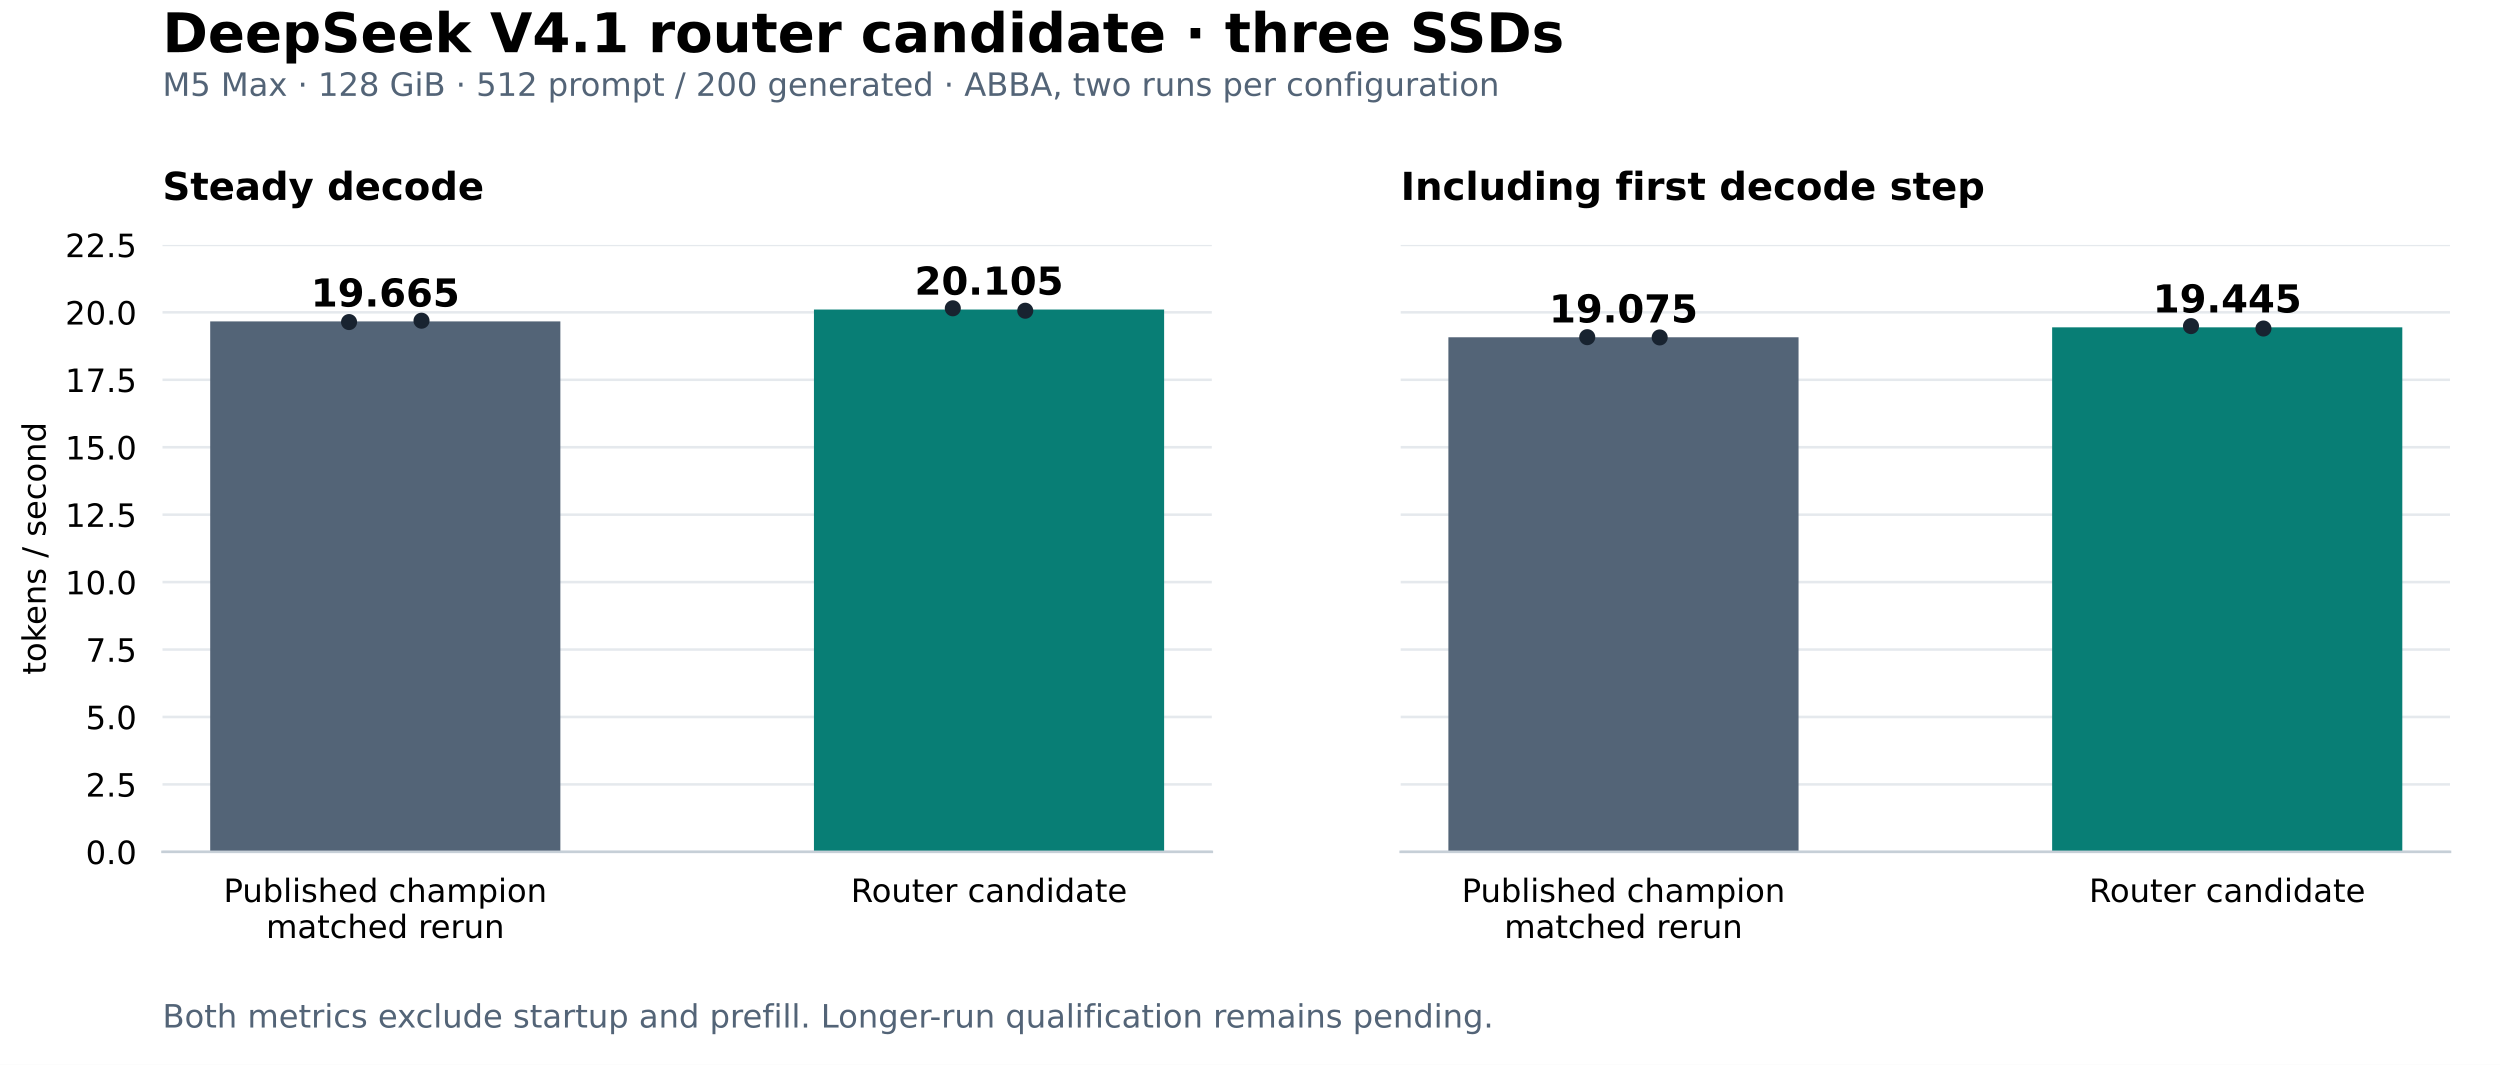
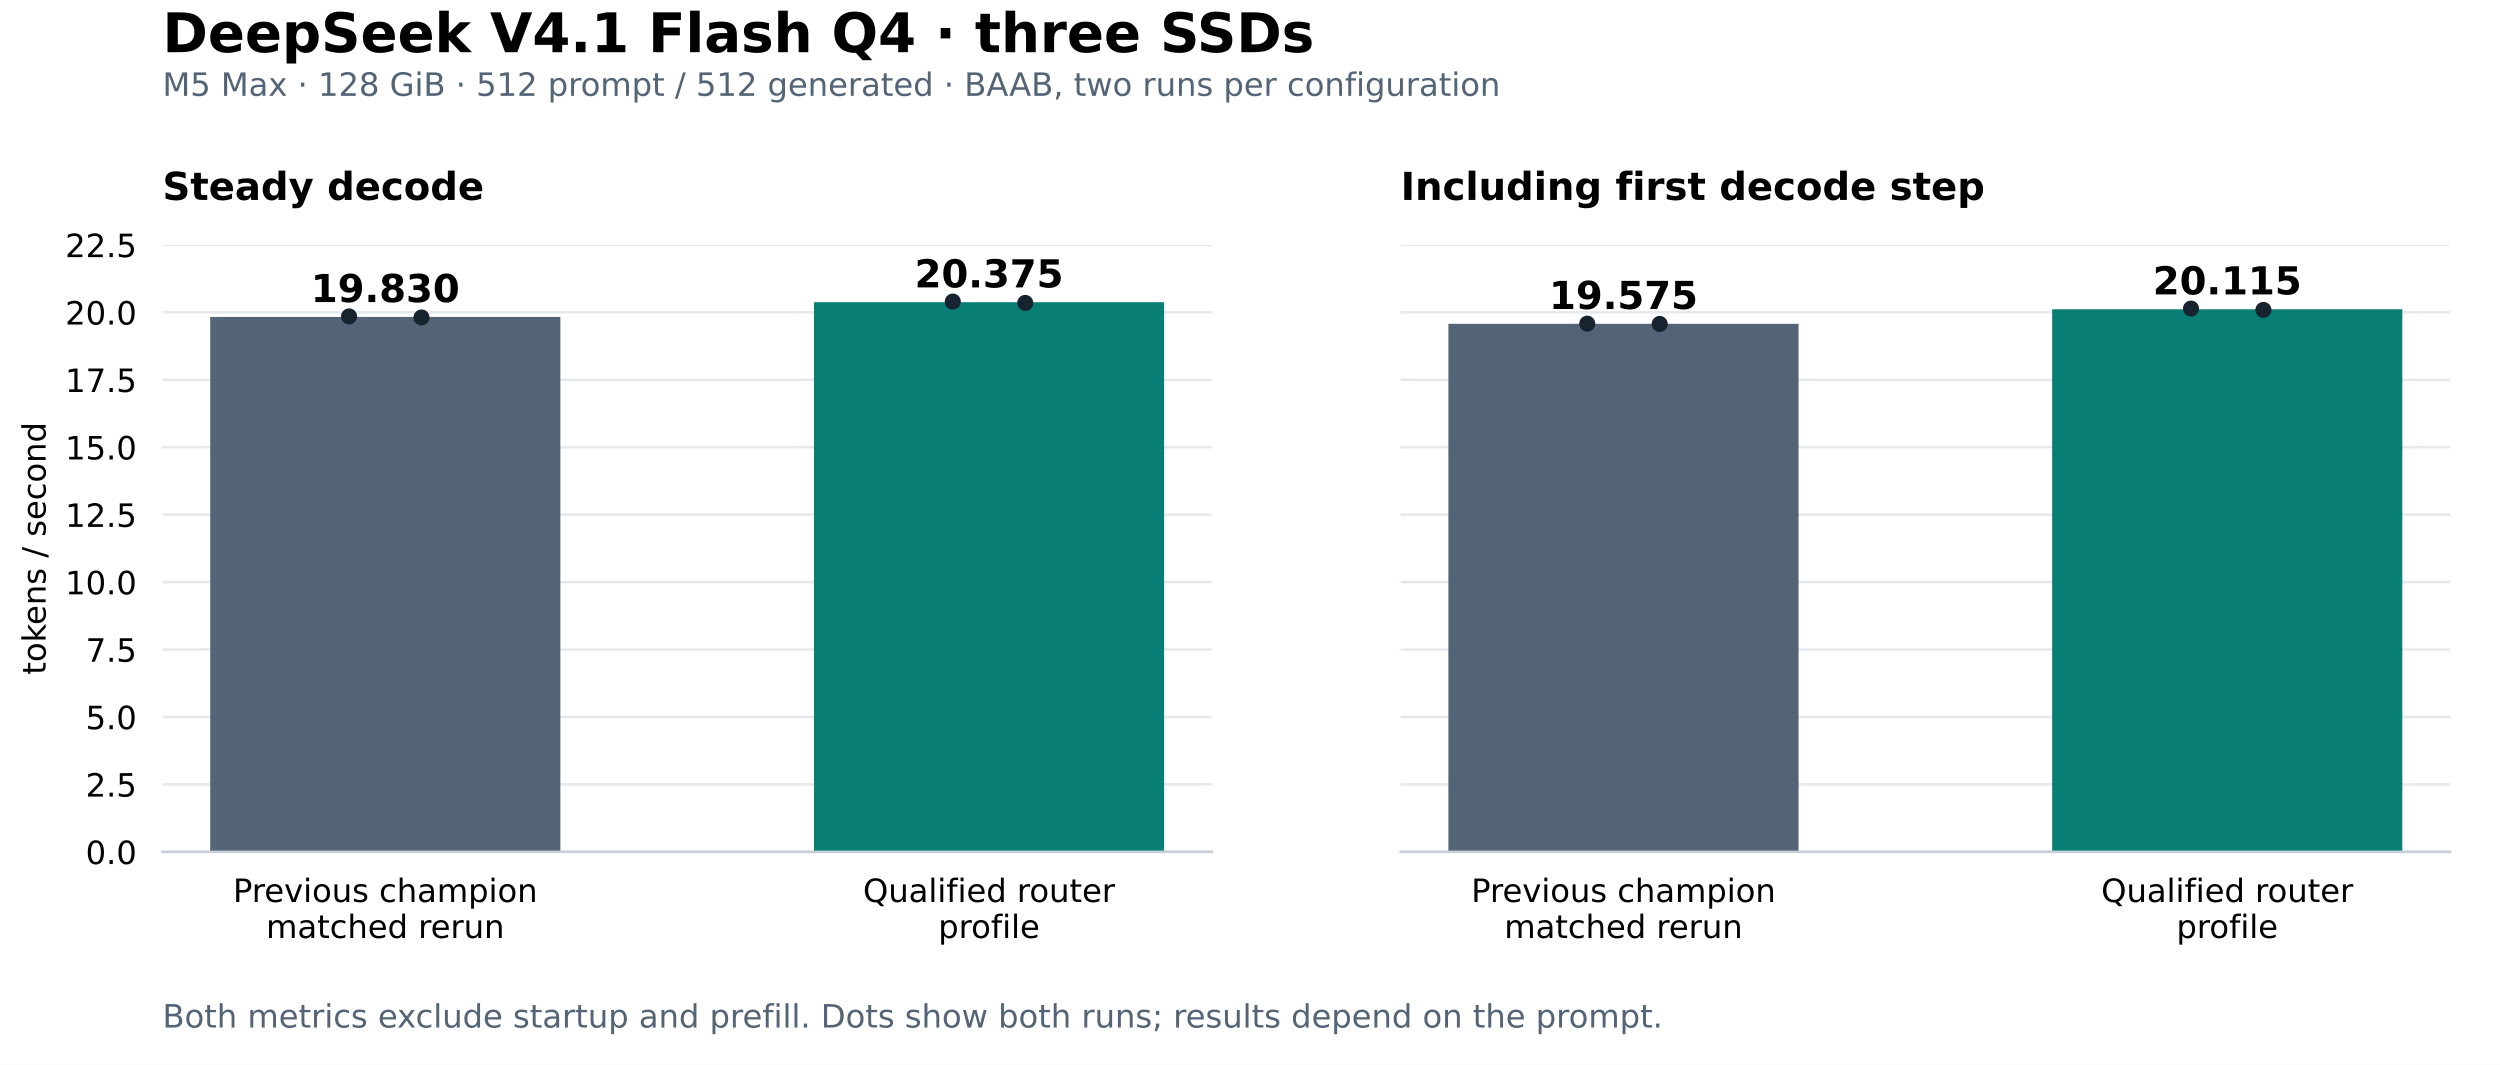
<svg xmlns="http://www.w3.org/2000/svg" xmlns:xlink="http://www.w3.org/1999/xlink" width="777.6pt" height="331.2pt" viewBox="0 0 777.6 331.2" version="1.1">
  <defs>
    <style type="text/css">*{stroke-linejoin: round; stroke-linecap: butt}</style>
  </defs>
  <g id="figure_1">
    <g id="patch_1">
      <path d="M 0 331.2 L 777.6 331.2 L 777.6 0 L 0 0 z " style="fill: #ffffff" />
    </g>
    <g id="axes_1">
      <g id="patch_2">
        <path d="M 50.544 264.96 L 376.922 264.96 L 376.922 76.176 L 50.544 76.176 z " style="fill: #ffffff" />
      </g>
      <g id="matplotlib.axis_1">
        <g id="xtick_1">
          <g id="line2d_1" />
          <g id="text_1">
-             <text style="font-size: 10px; font-family: 'DejaVu Sans'" transform="translate(69.53282 280.5584)">Published champion</text>
+             <text style="font-size: 10px; font-family: 'DejaVu Sans'" transform="translate(72.47735 280.5584)">Previous champion</text>
            <text style="font-size: 10px; font-family: 'DejaVu Sans'" transform="translate(82.77345 291.7563)">matched rerun</text>
          </g>
        </g>
        <g id="xtick_2">
          <g id="line2d_2" />
          <g id="text_2">
-             <text style="font-size: 10px; font-family: 'DejaVu Sans'; text-anchor: middle" x="307.628" y="280.558" transform="rotate(-0 307.6277 280.5584)">Router candidate</text>
+             <text style="font-size: 10px; font-family: 'DejaVu Sans'" transform="translate(268.4285 280.5584)">Qualified router</text>
+             <text style="font-size: 10px; font-family: 'DejaVu Sans'" transform="translate(291.8363 291.7563)">profile</text>
          </g>
        </g>
      </g>
      <g id="matplotlib.axis_2">
        <g id="ytick_1">
          <g id="line2d_3">
-             <path d="M 50.544 264.96 L 376.922 264.96 " clip-path="url(#pcc8dcd302e)" style="fill: none; stroke: #e5e9ed; stroke-width: 0.8; stroke-linecap: square" />
+             <path d="M 50.544 264.96 L 376.922 264.96 " clip-path="url(#p3f1e934dab)" style="fill: none; stroke: #e5e9ed; stroke-width: 0.8; stroke-linecap: square" />
          </g>
          <g id="line2d_4" />
          <g id="text_3">
            <text style="font-size: 10px; font-family: 'DejaVu Sans'; text-anchor: end" x="42.544" y="268.759" transform="rotate(-0 42.544 268.7592)">0.0</text>
          </g>
        </g>
        <g id="ytick_2">
          <g id="line2d_5">
-             <path d="M 50.544 243.984 L 376.922 243.984 " clip-path="url(#pcc8dcd302e)" style="fill: none; stroke: #e5e9ed; stroke-width: 0.8; stroke-linecap: square" />
+             <path d="M 50.544 243.984 L 376.922 243.984 " clip-path="url(#p3f1e934dab)" style="fill: none; stroke: #e5e9ed; stroke-width: 0.8; stroke-linecap: square" />
          </g>
          <g id="line2d_6" />
          <g id="text_4">
            <text style="font-size: 10px; font-family: 'DejaVu Sans'; text-anchor: end" x="42.544" y="247.783" transform="rotate(-0 42.544 247.7832)">2.5</text>
          </g>
        </g>
        <g id="ytick_3">
          <g id="line2d_7">
-             <path d="M 50.544 223.008 L 376.922 223.008 " clip-path="url(#pcc8dcd302e)" style="fill: none; stroke: #e5e9ed; stroke-width: 0.8; stroke-linecap: square" />
+             <path d="M 50.544 223.008 L 376.922 223.008 " clip-path="url(#p3f1e934dab)" style="fill: none; stroke: #e5e9ed; stroke-width: 0.8; stroke-linecap: square" />
          </g>
          <g id="line2d_8" />
          <g id="text_5">
            <text style="font-size: 10px; font-family: 'DejaVu Sans'; text-anchor: end" x="42.544" y="226.807" transform="rotate(-0 42.544 226.8072)">5.0</text>
          </g>
        </g>
        <g id="ytick_4">
          <g id="line2d_9">
-             <path d="M 50.544 202.032 L 376.922 202.032 " clip-path="url(#pcc8dcd302e)" style="fill: none; stroke: #e5e9ed; stroke-width: 0.8; stroke-linecap: square" />
+             <path d="M 50.544 202.032 L 376.922 202.032 " clip-path="url(#p3f1e934dab)" style="fill: none; stroke: #e5e9ed; stroke-width: 0.8; stroke-linecap: square" />
          </g>
          <g id="line2d_10" />
          <g id="text_6">
            <text style="font-size: 10px; font-family: 'DejaVu Sans'; text-anchor: end" x="42.544" y="205.831" transform="rotate(-0 42.544 205.8312)">7.5</text>
          </g>
        </g>
        <g id="ytick_5">
          <g id="line2d_11">
-             <path d="M 50.544 181.056 L 376.922 181.056 " clip-path="url(#pcc8dcd302e)" style="fill: none; stroke: #e5e9ed; stroke-width: 0.8; stroke-linecap: square" />
+             <path d="M 50.544 181.056 L 376.922 181.056 " clip-path="url(#p3f1e934dab)" style="fill: none; stroke: #e5e9ed; stroke-width: 0.8; stroke-linecap: square" />
          </g>
          <g id="line2d_12" />
          <g id="text_7">
            <text style="font-size: 10px; font-family: 'DejaVu Sans'; text-anchor: end" x="42.544" y="184.855" transform="rotate(-0 42.544 184.8552)">10.0</text>
          </g>
        </g>
        <g id="ytick_6">
          <g id="line2d_13">
-             <path d="M 50.544 160.08 L 376.922 160.08 " clip-path="url(#pcc8dcd302e)" style="fill: none; stroke: #e5e9ed; stroke-width: 0.8; stroke-linecap: square" />
+             <path d="M 50.544 160.08 L 376.922 160.08 " clip-path="url(#p3f1e934dab)" style="fill: none; stroke: #e5e9ed; stroke-width: 0.8; stroke-linecap: square" />
          </g>
          <g id="line2d_14" />
          <g id="text_8">
            <text style="font-size: 10px; font-family: 'DejaVu Sans'; text-anchor: end" x="42.544" y="163.879" transform="rotate(-0 42.544 163.8792)">12.5</text>
          </g>
        </g>
        <g id="ytick_7">
          <g id="line2d_15">
-             <path d="M 50.544 139.104 L 376.922 139.104 " clip-path="url(#pcc8dcd302e)" style="fill: none; stroke: #e5e9ed; stroke-width: 0.8; stroke-linecap: square" />
+             <path d="M 50.544 139.104 L 376.922 139.104 " clip-path="url(#p3f1e934dab)" style="fill: none; stroke: #e5e9ed; stroke-width: 0.8; stroke-linecap: square" />
          </g>
          <g id="line2d_16" />
          <g id="text_9">
            <text style="font-size: 10px; font-family: 'DejaVu Sans'; text-anchor: end" x="42.544" y="142.903" transform="rotate(-0 42.544 142.9032)">15.0</text>
          </g>
        </g>
        <g id="ytick_8">
          <g id="line2d_17">
-             <path d="M 50.544 118.128 L 376.922 118.128 " clip-path="url(#pcc8dcd302e)" style="fill: none; stroke: #e5e9ed; stroke-width: 0.8; stroke-linecap: square" />
+             <path d="M 50.544 118.128 L 376.922 118.128 " clip-path="url(#p3f1e934dab)" style="fill: none; stroke: #e5e9ed; stroke-width: 0.8; stroke-linecap: square" />
          </g>
          <g id="line2d_18" />
          <g id="text_10">
            <text style="font-size: 10px; font-family: 'DejaVu Sans'; text-anchor: end" x="42.544" y="121.927" transform="rotate(-0 42.544 121.9272)">17.5</text>
          </g>
        </g>
        <g id="ytick_9">
          <g id="line2d_19">
-             <path d="M 50.544 97.152 L 376.922 97.152 " clip-path="url(#pcc8dcd302e)" style="fill: none; stroke: #e5e9ed; stroke-width: 0.8; stroke-linecap: square" />
+             <path d="M 50.544 97.152 L 376.922 97.152 " clip-path="url(#p3f1e934dab)" style="fill: none; stroke: #e5e9ed; stroke-width: 0.8; stroke-linecap: square" />
          </g>
          <g id="line2d_20" />
          <g id="text_11">
            <text style="font-size: 10px; font-family: 'DejaVu Sans'; text-anchor: end" x="42.544" y="100.951" transform="rotate(-0 42.544 100.9512)">20.0</text>
          </g>
        </g>
        <g id="ytick_10">
          <g id="line2d_21">
-             <path d="M 50.544 76.176 L 376.922 76.176 " clip-path="url(#pcc8dcd302e)" style="fill: none; stroke: #e5e9ed; stroke-width: 0.8; stroke-linecap: square" />
+             <path d="M 50.544 76.176 L 376.922 76.176 " clip-path="url(#p3f1e934dab)" style="fill: none; stroke: #e5e9ed; stroke-width: 0.8; stroke-linecap: square" />
          </g>
          <g id="line2d_22" />
          <g id="text_12">
            <text style="font-size: 10px; font-family: 'DejaVu Sans'; text-anchor: end" x="42.544" y="79.975" transform="rotate(-0 42.544 79.97522)">22.5</text>
          </g>
        </g>
        <g id="text_13">
          <text style="font-size: 10px; font-family: 'DejaVu Sans'; text-anchor: middle" x="14.199" y="170.568" transform="rotate(-90 14.19869 170.568)">tokens / second</text>
        </g>
      </g>
      <g id="patch_3">
-         <path d="M 65.379 264.96 L 174.297 264.96 L 174.297 99.963 L 65.379 99.963 z " clip-path="url(#pcc8dcd302e)" style="fill: #536477" />
+         <path d="M 65.379 264.96 L 174.297 264.96 L 174.297 98.578 L 65.379 98.578 z " clip-path="url(#p3f1e934dab)" style="fill: #536477" />
      </g>
      <g id="patch_4">
-         <path d="M 253.169 264.96 L 362.087 264.96 L 362.087 96.271 L 253.169 96.271 z " clip-path="url(#pcc8dcd302e)" style="fill: #087e75" />
+         <path d="M 253.169 264.96 L 362.087 264.96 L 362.087 94.006 L 253.169 94.006 z " clip-path="url(#p3f1e934dab)" style="fill: #087e75" />
      </g>
      <g id="patch_5">
        <path d="M 50.544 264.96 L 376.922 264.96 " style="fill: none; stroke: #c6cfd7; stroke-width: 0.8; stroke-linejoin: miter; stroke-linecap: square" />
      </g>
      <g id="line2d_23">
        <defs>
-           <path id="m24fc0e2b99" d="M 0 2 C 0.53 2 1.039 1.789 1.414 1.414 C 1.789 1.039 2 0.53 2 0 C 2 -0.53 1.789 -1.039 1.414 -1.414 C 1.039 -1.789 0.53 -2 0 -2 C -0.53 -2 -1.039 -1.789 -1.414 -1.414 C -1.789 -1.039 -2 -0.53 -2 0 C -2 0.53 -1.789 1.039 -1.414 1.414 C -1.039 1.789 -0.53 2 0 2 z " style="stroke: #182330" />
+           <path id="mfba9c3b844" d="M 0 2 C 0.53 2 1.039 1.789 1.414 1.414 C 1.789 1.039 2 0.53 2 0 C 2 -0.53 1.789 -1.039 1.414 -1.414 C 1.039 -1.789 0.53 -2 0 -2 C -0.53 -2 -1.039 -1.789 -1.414 -1.414 C -1.789 -1.039 -2 -0.53 -2 0 C -2 0.53 -1.789 1.039 -1.414 1.414 C -1.039 1.789 -0.53 2 0 2 z " style="stroke: #182330" />
        </defs>
-         <g clip-path="url(#pcc8dcd302e)">
-           <use xlink:href="#m24fc0e2b99" x="108.571" y="100.173" style="fill: #182330; stroke: #182330" />
-           <use xlink:href="#m24fc0e2b99" x="131.106" y="99.753" style="fill: #182330; stroke: #182330" />
+         <g clip-path="url(#p3f1e934dab)">
+           <use xlink:href="#mfba9c3b844" x="108.571" y="98.411" style="fill: #182330; stroke: #182330" />
+           <use xlink:href="#mfba9c3b844" x="131.106" y="98.746" style="fill: #182330; stroke: #182330" />
        </g>
      </g>
      <g id="text_14">
-         <text style="font-weight: 700; font-size: 12px; font-family: 'DejaVu Sans'; text-anchor: middle" x="119.838" y="95.348" transform="rotate(-0 119.8383 95.34806)">19.665</text>
+         <text style="font-weight: 700; font-size: 12px; font-family: 'DejaVu Sans'; text-anchor: middle" x="119.838" y="93.964" transform="rotate(-0 119.8383 93.96365)">19.830</text>
      </g>
      <g id="line2d_24">
-         <g clip-path="url(#pcc8dcd302e)">
-           <use xlink:href="#m24fc0e2b99" x="296.36" y="95.893" style="fill: #182330; stroke: #182330" />
-           <use xlink:href="#m24fc0e2b99" x="318.895" y="96.649" style="fill: #182330; stroke: #182330" />
+         <g clip-path="url(#p3f1e934dab)">
+           <use xlink:href="#mfba9c3b844" x="296.36" y="93.796" style="fill: #182330; stroke: #182330" />
+           <use xlink:href="#mfba9c3b844" x="318.895" y="94.215" style="fill: #182330; stroke: #182330" />
        </g>
      </g>
      <g id="text_15">
-         <text style="font-weight: 700; font-size: 12px; font-family: 'DejaVu Sans'; text-anchor: middle" x="307.628" y="91.656" transform="rotate(-0 307.6277 91.65629)">20.105</text>
+         <text style="font-weight: 700; font-size: 12px; font-family: 'DejaVu Sans'; text-anchor: middle" x="307.628" y="89.391" transform="rotate(-0 307.6277 89.39088)">20.375</text>
      </g>
      <g id="text_16">
        <text style="font-weight: 700; font-size: 12px; font-family: 'DejaVu Sans'; text-anchor: start" x="50.544" y="62.176" transform="rotate(-0 50.544 62.176)">Steady decode</text>
      </g>
    </g>
    <g id="axes_2">
      <g id="patch_6">
        <path d="M 435.67 264.96 L 762.048 264.96 L 762.048 76.176 L 435.67 76.176 z " style="fill: #ffffff" />
      </g>
      <g id="matplotlib.axis_3">
        <g id="xtick_3">
          <g id="line2d_25" />
          <g id="text_17">
-             <text style="font-size: 10px; font-family: 'DejaVu Sans'" transform="translate(454.6588 280.5584)">Published champion</text>
+             <text style="font-size: 10px; font-family: 'DejaVu Sans'" transform="translate(457.6034 280.5584)">Previous champion</text>
            <text style="font-size: 10px; font-family: 'DejaVu Sans'" transform="translate(467.8995 291.7563)">matched rerun</text>
          </g>
        </g>
        <g id="xtick_4">
          <g id="line2d_26" />
          <g id="text_18">
-             <text style="font-size: 10px; font-family: 'DejaVu Sans'; text-anchor: middle" x="692.754" y="280.558" transform="rotate(-0 692.7537 280.5584)">Router candidate</text>
+             <text style="font-size: 10px; font-family: 'DejaVu Sans'" transform="translate(653.5545 280.5584)">Qualified router</text>
+             <text style="font-size: 10px; font-family: 'DejaVu Sans'" transform="translate(676.9623 291.7563)">profile</text>
          </g>
        </g>
      </g>
      <g id="matplotlib.axis_4">
        <g id="ytick_11">
          <g id="line2d_27">
-             <path d="M 435.67 264.96 L 762.048 264.96 " clip-path="url(#p3c8a4a0239)" style="fill: none; stroke: #e5e9ed; stroke-width: 0.8; stroke-linecap: square" />
+             <path d="M 435.67 264.96 L 762.048 264.96 " clip-path="url(#pf99c9cc503)" style="fill: none; stroke: #e5e9ed; stroke-width: 0.8; stroke-linecap: square" />
          </g>
          <g id="line2d_28" />
        </g>
        <g id="ytick_12">
          <g id="line2d_29">
-             <path d="M 435.67 243.984 L 762.048 243.984 " clip-path="url(#p3c8a4a0239)" style="fill: none; stroke: #e5e9ed; stroke-width: 0.8; stroke-linecap: square" />
+             <path d="M 435.67 243.984 L 762.048 243.984 " clip-path="url(#pf99c9cc503)" style="fill: none; stroke: #e5e9ed; stroke-width: 0.8; stroke-linecap: square" />
          </g>
          <g id="line2d_30" />
        </g>
        <g id="ytick_13">
          <g id="line2d_31">
-             <path d="M 435.67 223.008 L 762.048 223.008 " clip-path="url(#p3c8a4a0239)" style="fill: none; stroke: #e5e9ed; stroke-width: 0.8; stroke-linecap: square" />
+             <path d="M 435.67 223.008 L 762.048 223.008 " clip-path="url(#pf99c9cc503)" style="fill: none; stroke: #e5e9ed; stroke-width: 0.8; stroke-linecap: square" />
          </g>
          <g id="line2d_32" />
        </g>
        <g id="ytick_14">
          <g id="line2d_33">
-             <path d="M 435.67 202.032 L 762.048 202.032 " clip-path="url(#p3c8a4a0239)" style="fill: none; stroke: #e5e9ed; stroke-width: 0.8; stroke-linecap: square" />
+             <path d="M 435.67 202.032 L 762.048 202.032 " clip-path="url(#pf99c9cc503)" style="fill: none; stroke: #e5e9ed; stroke-width: 0.8; stroke-linecap: square" />
          </g>
          <g id="line2d_34" />
        </g>
        <g id="ytick_15">
          <g id="line2d_35">
-             <path d="M 435.67 181.056 L 762.048 181.056 " clip-path="url(#p3c8a4a0239)" style="fill: none; stroke: #e5e9ed; stroke-width: 0.8; stroke-linecap: square" />
+             <path d="M 435.67 181.056 L 762.048 181.056 " clip-path="url(#pf99c9cc503)" style="fill: none; stroke: #e5e9ed; stroke-width: 0.8; stroke-linecap: square" />
          </g>
          <g id="line2d_36" />
        </g>
        <g id="ytick_16">
          <g id="line2d_37">
-             <path d="M 435.67 160.08 L 762.048 160.08 " clip-path="url(#p3c8a4a0239)" style="fill: none; stroke: #e5e9ed; stroke-width: 0.8; stroke-linecap: square" />
+             <path d="M 435.67 160.08 L 762.048 160.08 " clip-path="url(#pf99c9cc503)" style="fill: none; stroke: #e5e9ed; stroke-width: 0.8; stroke-linecap: square" />
          </g>
          <g id="line2d_38" />
        </g>
        <g id="ytick_17">
          <g id="line2d_39">
-             <path d="M 435.67 139.104 L 762.048 139.104 " clip-path="url(#p3c8a4a0239)" style="fill: none; stroke: #e5e9ed; stroke-width: 0.8; stroke-linecap: square" />
+             <path d="M 435.67 139.104 L 762.048 139.104 " clip-path="url(#pf99c9cc503)" style="fill: none; stroke: #e5e9ed; stroke-width: 0.8; stroke-linecap: square" />
          </g>
          <g id="line2d_40" />
        </g>
        <g id="ytick_18">
          <g id="line2d_41">
-             <path d="M 435.67 118.128 L 762.048 118.128 " clip-path="url(#p3c8a4a0239)" style="fill: none; stroke: #e5e9ed; stroke-width: 0.8; stroke-linecap: square" />
+             <path d="M 435.67 118.128 L 762.048 118.128 " clip-path="url(#pf99c9cc503)" style="fill: none; stroke: #e5e9ed; stroke-width: 0.8; stroke-linecap: square" />
          </g>
          <g id="line2d_42" />
        </g>
        <g id="ytick_19">
          <g id="line2d_43">
-             <path d="M 435.67 97.152 L 762.048 97.152 " clip-path="url(#p3c8a4a0239)" style="fill: none; stroke: #e5e9ed; stroke-width: 0.8; stroke-linecap: square" />
+             <path d="M 435.67 97.152 L 762.048 97.152 " clip-path="url(#pf99c9cc503)" style="fill: none; stroke: #e5e9ed; stroke-width: 0.8; stroke-linecap: square" />
          </g>
          <g id="line2d_44" />
        </g>
        <g id="ytick_20">
          <g id="line2d_45">
-             <path d="M 435.67 76.176 L 762.048 76.176 " clip-path="url(#p3c8a4a0239)" style="fill: none; stroke: #e5e9ed; stroke-width: 0.8; stroke-linecap: square" />
+             <path d="M 435.67 76.176 L 762.048 76.176 " clip-path="url(#pf99c9cc503)" style="fill: none; stroke: #e5e9ed; stroke-width: 0.8; stroke-linecap: square" />
          </g>
          <g id="line2d_46" />
        </g>
      </g>
      <g id="patch_7">
-         <path d="M 450.505 264.96 L 559.423 264.96 L 559.423 104.913 L 450.505 104.913 z " clip-path="url(#p3c8a4a0239)" style="fill: #536477" />
+         <path d="M 450.505 264.96 L 559.423 264.96 L 559.423 100.718 L 450.505 100.718 z " clip-path="url(#pf99c9cc503)" style="fill: #536477" />
      </g>
      <g id="patch_8">
-         <path d="M 638.295 264.96 L 747.213 264.96 L 747.213 101.809 L 638.295 101.809 z " clip-path="url(#p3c8a4a0239)" style="fill: #087e75" />
+         <path d="M 638.295 264.96 L 747.213 264.96 L 747.213 96.187 L 638.295 96.187 z " clip-path="url(#pf99c9cc503)" style="fill: #087e75" />
      </g>
      <g id="patch_9">
        <path d="M 435.67 264.96 L 762.048 264.96 " style="fill: none; stroke: #c6cfd7; stroke-width: 0.8; stroke-linejoin: miter; stroke-linecap: square" />
      </g>
      <g id="line2d_47">
-         <g clip-path="url(#p3c8a4a0239)">
-           <use xlink:href="#m24fc0e2b99" x="493.697" y="104.871" style="fill: #182330; stroke: #182330" />
-           <use xlink:href="#m24fc0e2b99" x="516.232" y="104.955" style="fill: #182330; stroke: #182330" />
+         <g clip-path="url(#pf99c9cc503)">
+           <use xlink:href="#mfba9c3b844" x="493.697" y="100.676" style="fill: #182330; stroke: #182330" />
+           <use xlink:href="#mfba9c3b844" x="516.232" y="100.76" style="fill: #182330; stroke: #182330" />
        </g>
      </g>
      <g id="text_19">
-         <text style="font-weight: 700; font-size: 12px; font-family: 'DejaVu Sans'; text-anchor: middle" x="504.964" y="100.298" transform="rotate(-0 504.9643 100.2984)">19.075</text>
+         <text style="font-weight: 700; font-size: 12px; font-family: 'DejaVu Sans'; text-anchor: middle" x="504.964" y="96.103" transform="rotate(-0 504.9643 96.1032)">19.575</text>
      </g>
      <g id="line2d_48">
-         <g clip-path="url(#p3c8a4a0239)">
-           <use xlink:href="#m24fc0e2b99" x="681.486" y="101.431" style="fill: #182330; stroke: #182330" />
-           <use xlink:href="#m24fc0e2b99" x="704.021" y="102.186" style="fill: #182330; stroke: #182330" />
+         <g clip-path="url(#pf99c9cc503)">
+           <use xlink:href="#mfba9c3b844" x="681.486" y="95.977" style="fill: #182330; stroke: #182330" />
+           <use xlink:href="#mfba9c3b844" x="704.021" y="96.397" style="fill: #182330; stroke: #182330" />
        </g>
      </g>
      <g id="text_20">
-         <text style="font-weight: 700; font-size: 12px; font-family: 'DejaVu Sans'; text-anchor: middle" x="692.754" y="97.194" transform="rotate(-0 692.7537 97.19395)">19.445</text>
+         <text style="font-weight: 700; font-size: 12px; font-family: 'DejaVu Sans'; text-anchor: middle" x="692.754" y="91.572" transform="rotate(-0 692.7537 91.57238)">20.115</text>
      </g>
      <g id="text_21">
        <text style="font-weight: 700; font-size: 12px; font-family: 'DejaVu Sans'; text-anchor: start" x="435.67" y="62.176" transform="rotate(-0 435.67 62.176)">Including first decode step</text>
      </g>
    </g>
    <g id="text_22">
-       <text style="font-weight: 700; font-size: 17px; font-family: 'DejaVu Sans'; text-anchor: start" x="50.544" y="16.229" transform="rotate(-0 50.544 16.22934)">DeepSeek V4.1 router candidate · three SSDs</text>
+       <text style="font-weight: 700; font-size: 17px; font-family: 'DejaVu Sans'; text-anchor: start" x="50.544" y="16.229" transform="rotate(-0 50.544 16.22934)">DeepSeek V4.1 Flash Q4 · three SSDs</text>
    </g>
    <g id="text_23">
-       <text style="font-size: 10px; font-family: 'DejaVu Sans'; text-anchor: start; fill: #536477" x="50.544" y="29.808" transform="rotate(-0 50.544 29.808)">M5 Max · 128 GiB · 512 prompt / 200 generated · ABBA, two runs per configuration</text>
+       <text style="font-size: 10px; font-family: 'DejaVu Sans'; text-anchor: start; fill: #536477" x="50.544" y="29.808" transform="rotate(-0 50.544 29.808)">M5 Max · 128 GiB · 512 prompt / 512 generated · BAAB, two runs per configuration</text>
    </g>
    <g id="text_24">
-       <text style="font-size: 10px; font-family: 'DejaVu Sans'; text-anchor: start; fill: #536477" x="50.544" y="319.608" transform="rotate(-0 50.544 319.608)">Both metrics exclude startup and prefill. Longer-run qualification remains pending.</text>
+       <text style="font-size: 10px; font-family: 'DejaVu Sans'; text-anchor: start; fill: #536477" x="50.544" y="319.608" transform="rotate(-0 50.544 319.608)">Both metrics exclude startup and prefill. Dots show both runs; results depend on the prompt.</text>
    </g>
  </g>
  <defs>
-     <clipPath id="pcc8dcd302e">
+     <clipPath id="p3f1e934dab">
      <rect x="50.544" y="76.176" width="326.378" height="188.784" />
    </clipPath>
-     <clipPath id="p3c8a4a0239">
+     <clipPath id="pf99c9cc503">
      <rect x="435.67" y="76.176" width="326.378" height="188.784" />
    </clipPath>
  </defs>
</svg>
